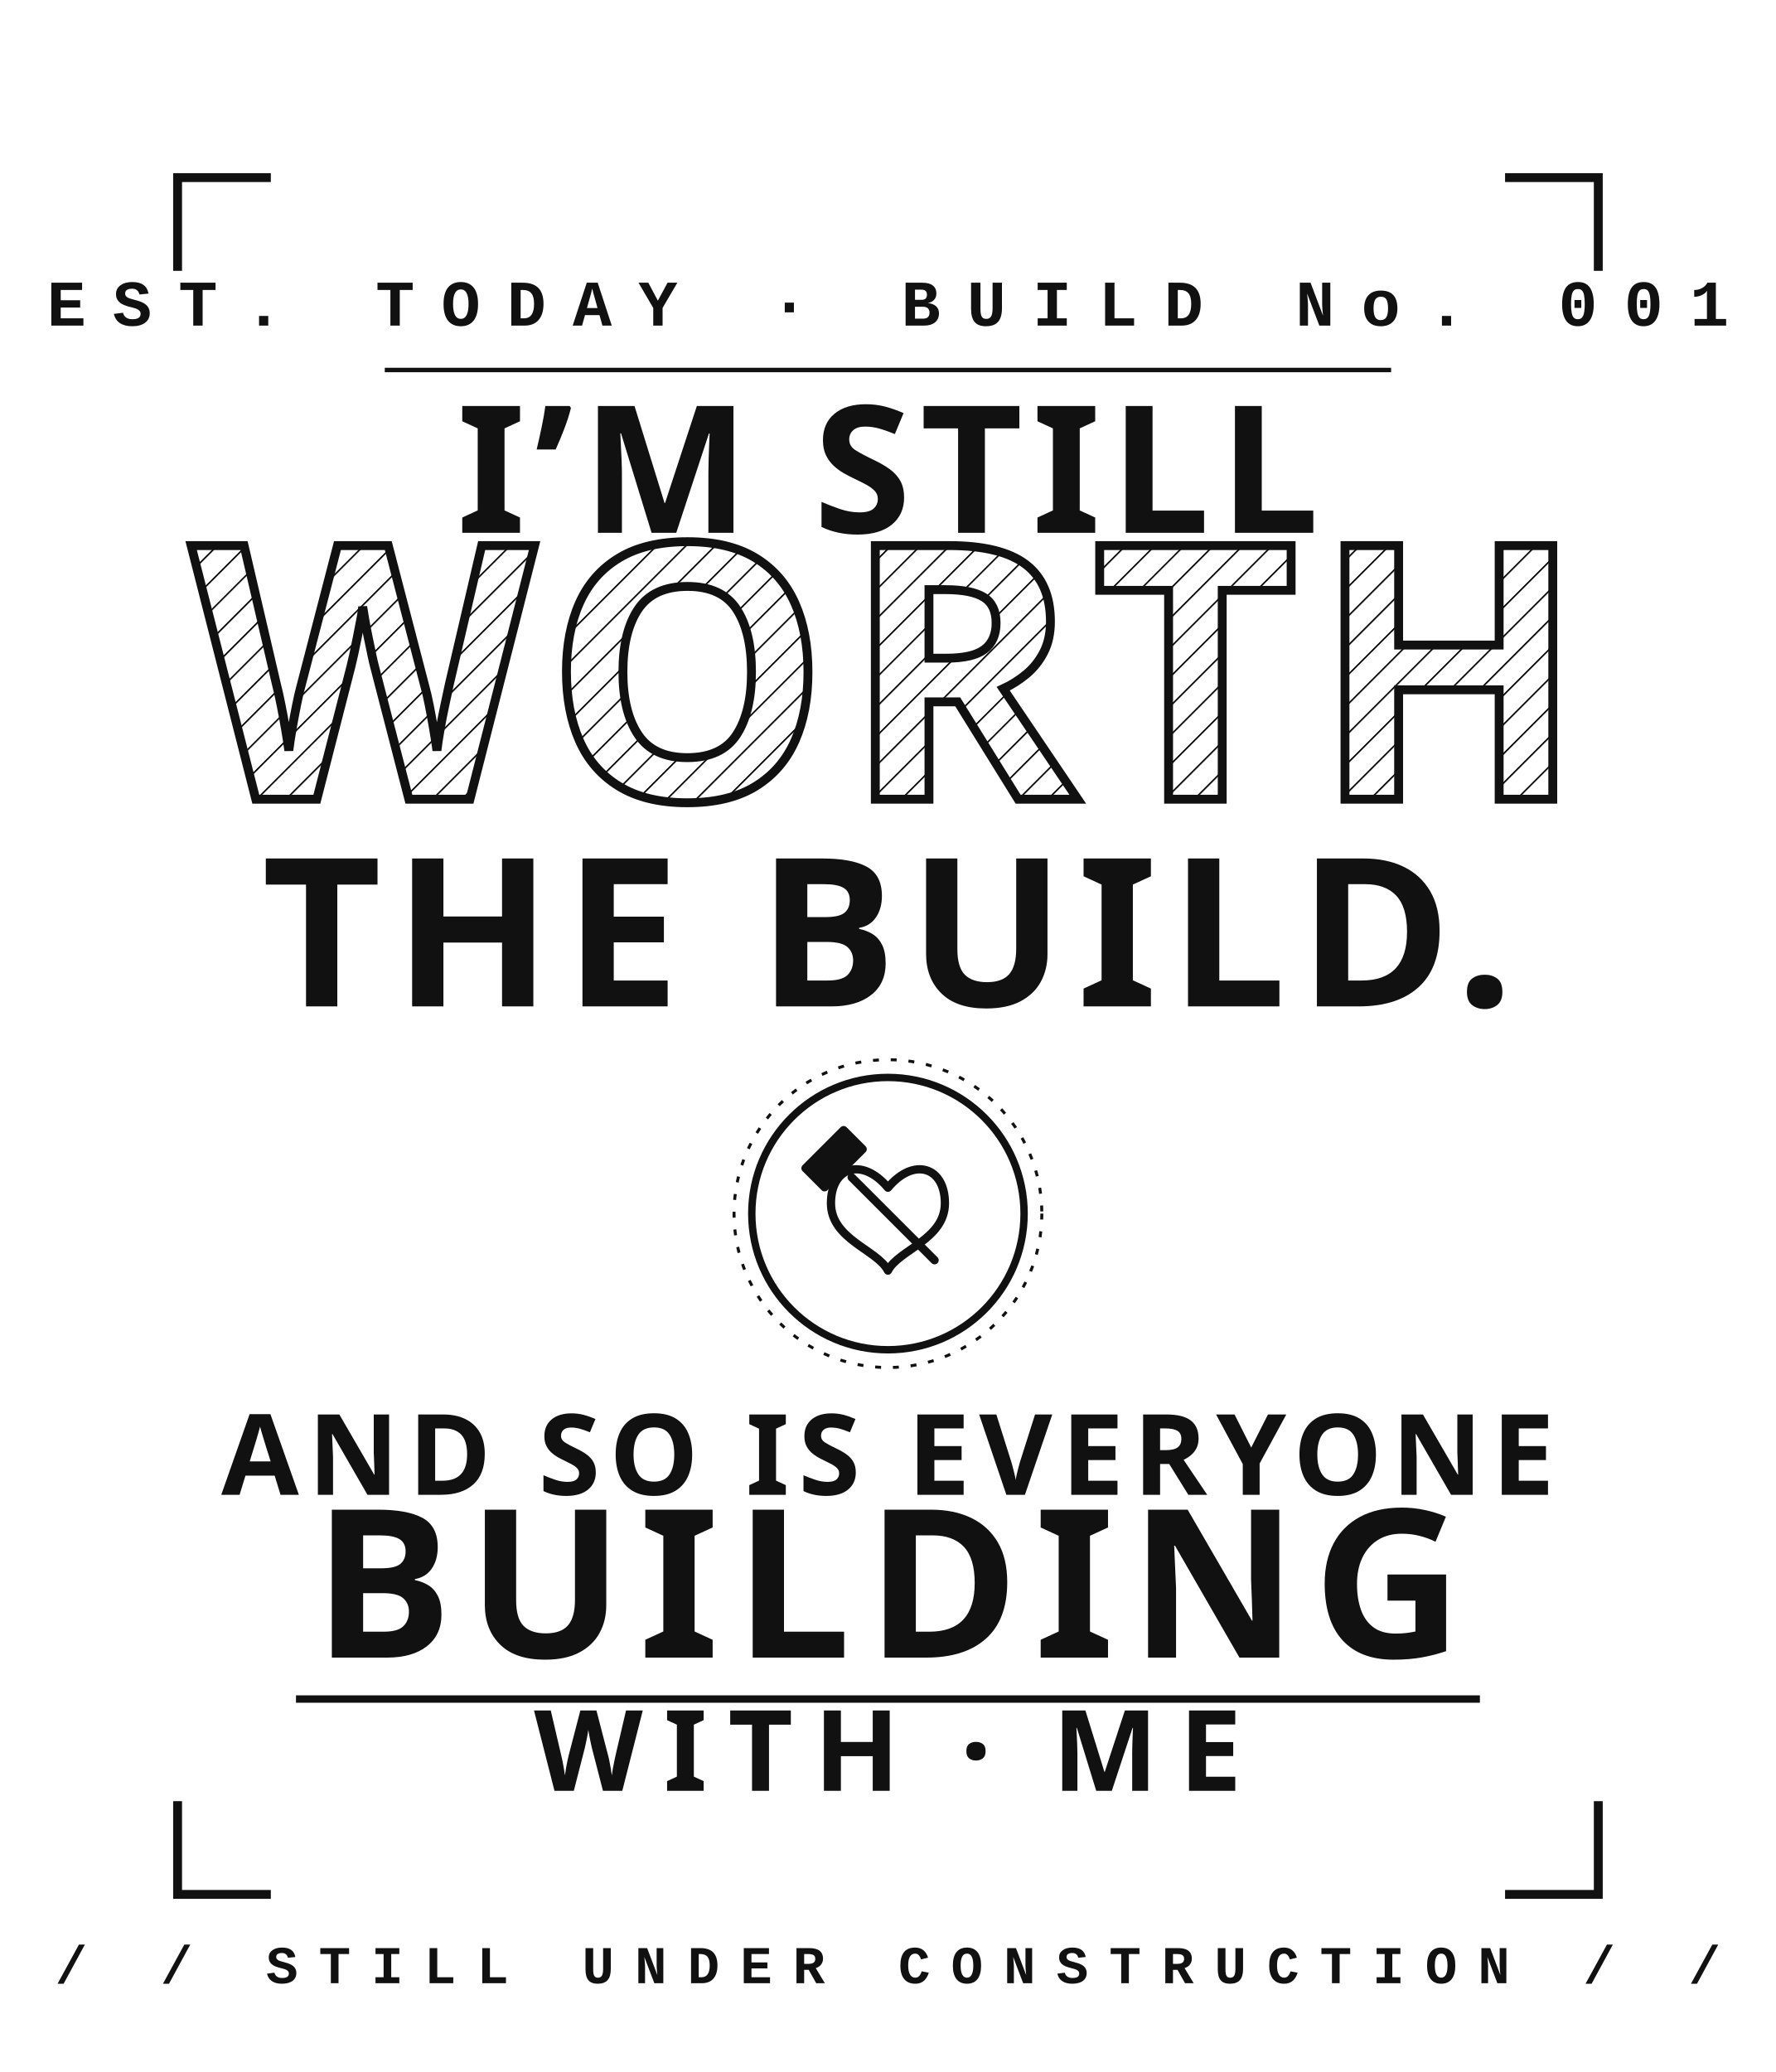
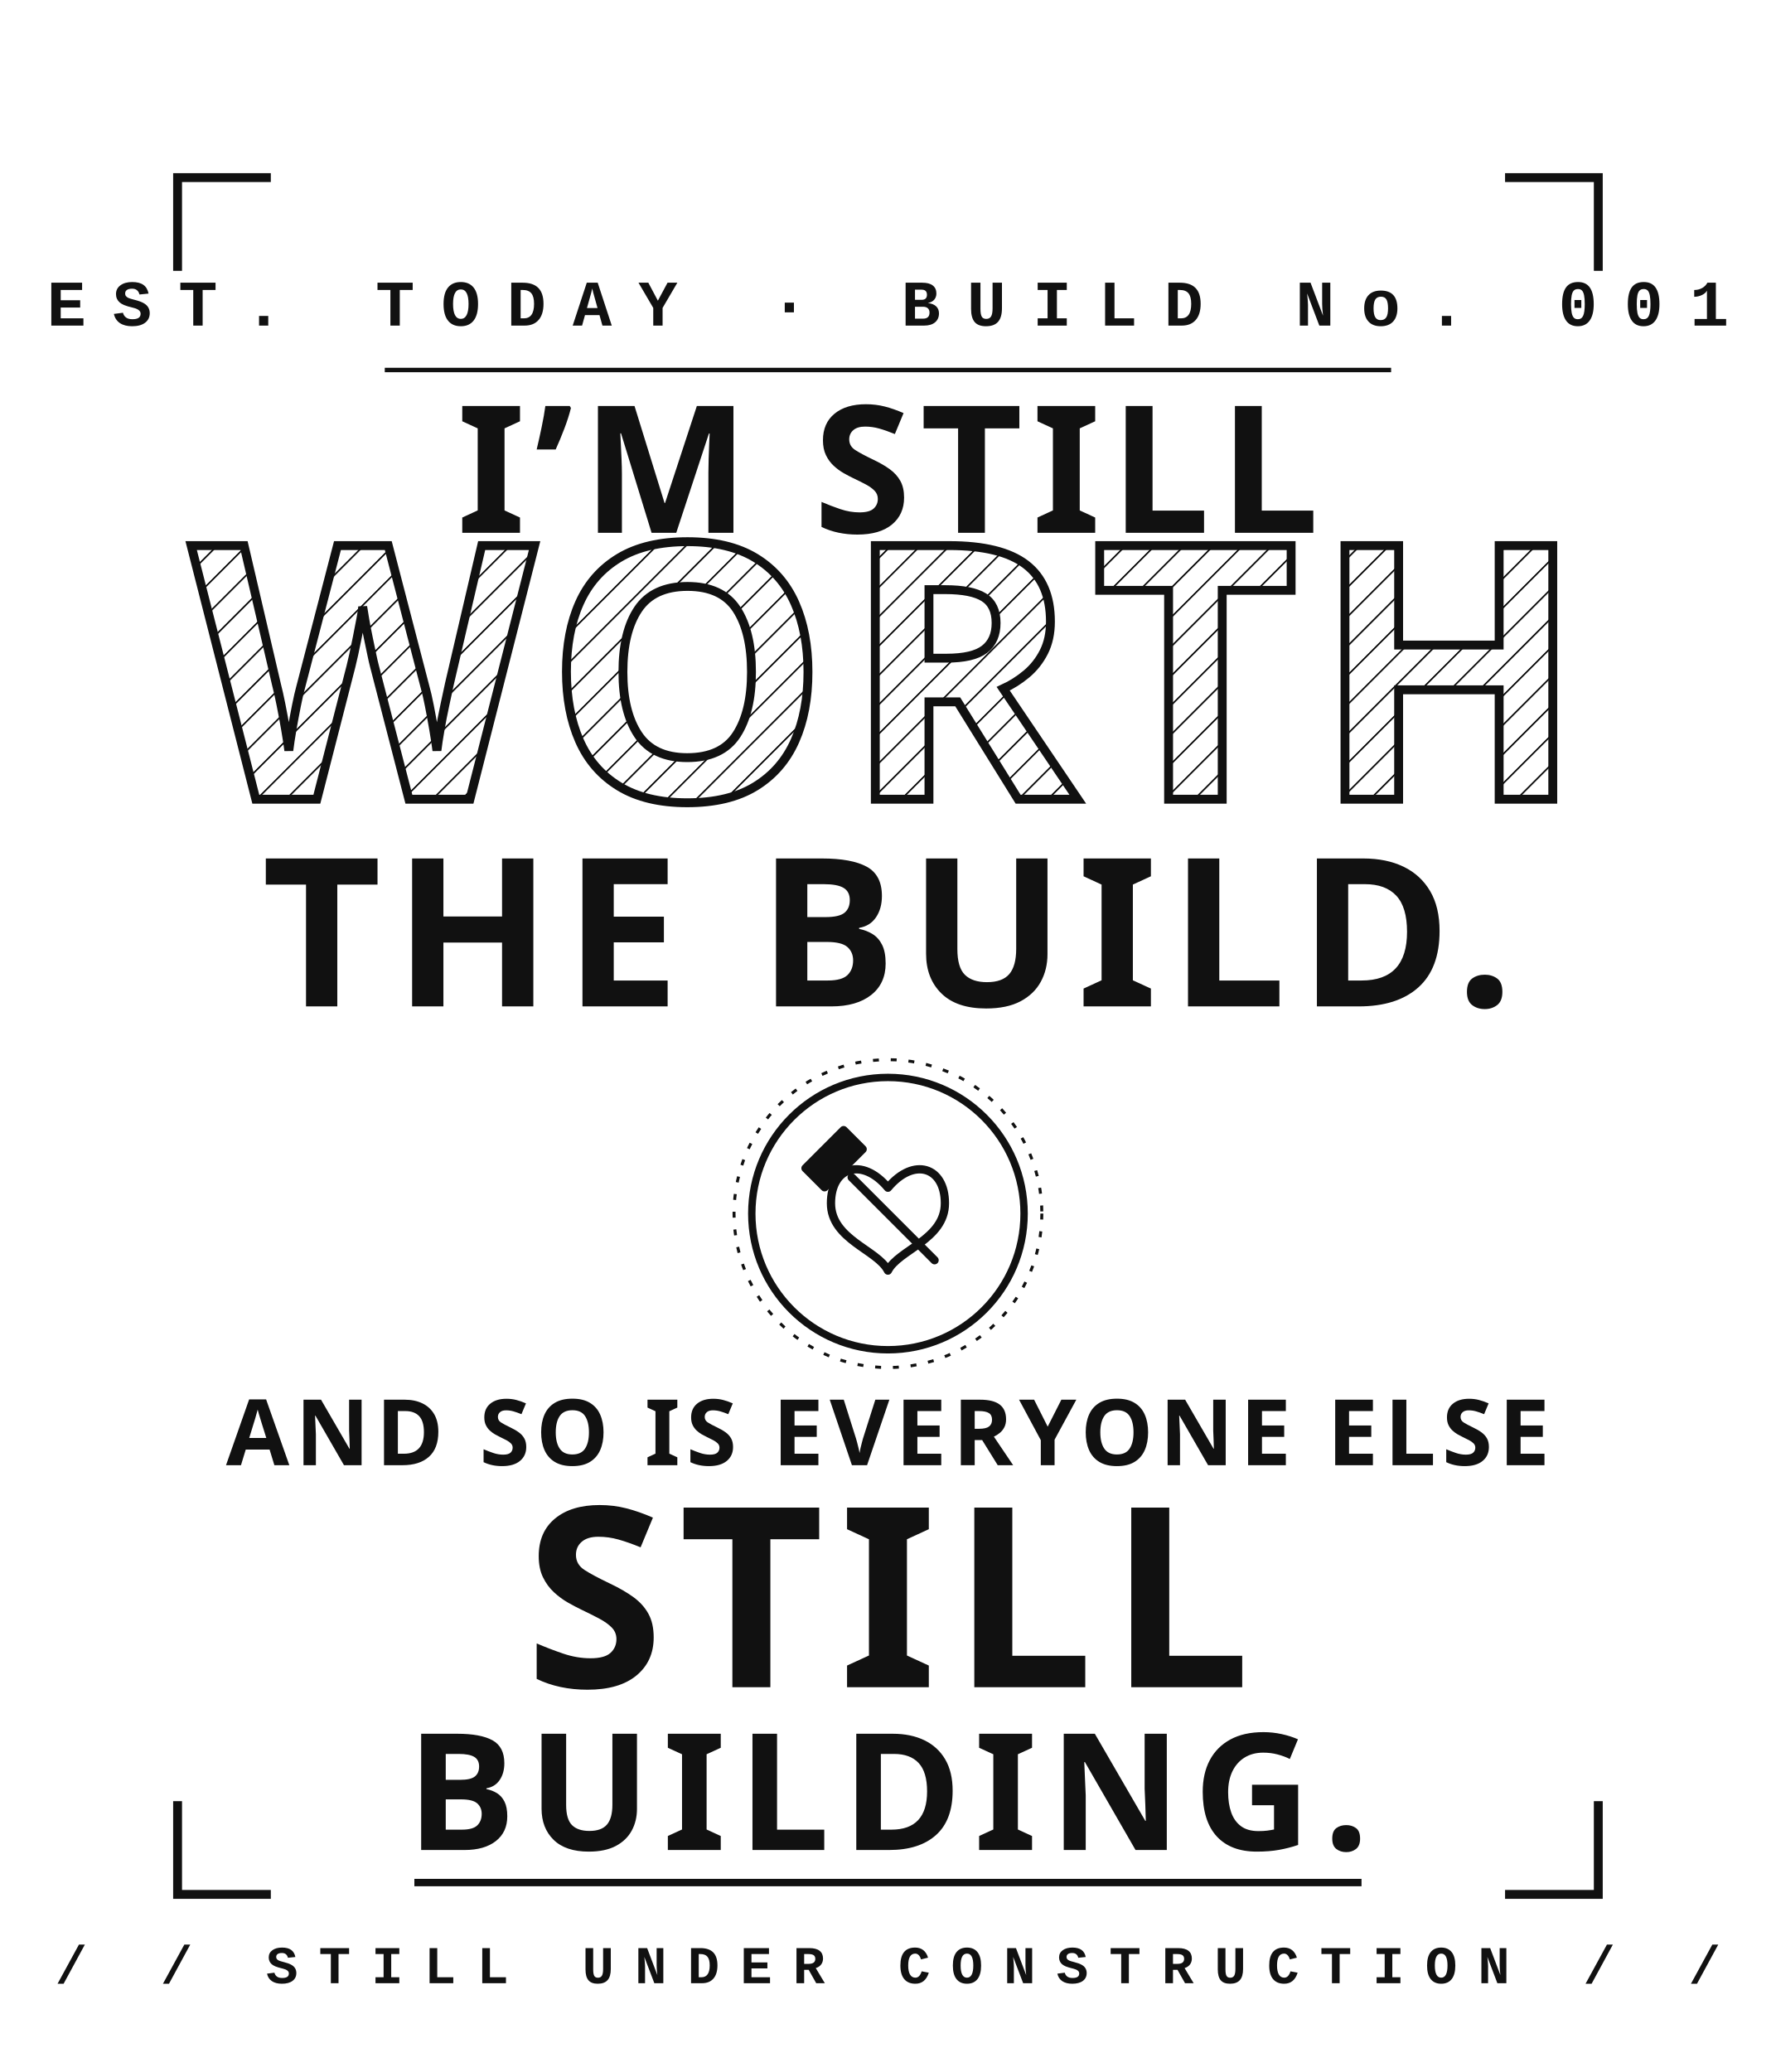
<svg xmlns="http://www.w3.org/2000/svg" viewBox="0 0 1200 1400" width="1200" height="1400" role="img" aria-labelledby="title desc">
  <defs>
    <pattern id="hatch" width="14" height="14" patternUnits="userSpaceOnUse" patternTransform="rotate(45)">
      <line x1="0" y1="0" x2="0" y2="14" stroke="currentColor" stroke-width="2" />
    </pattern>
    <symbol id="brandmark" viewBox="-100 -100 200 200">
      <path d="M 0 55                C -10 35, -55 25, -55 -10                C -55 -45, -25 -55, 0 -25                C 25 -55, 55 -45, 55 -10                C 55 25, 10 35, 0 55 Z" fill="none" stroke="currentColor" stroke-width="8" stroke-linejoin="round" />
      <g stroke="currentColor" stroke-width="8" stroke-linecap="round" stroke-linejoin="round" fill="none">
        <line x1="-35" y1="-35" x2="45" y2="45" />
        <rect x="-78" y="-66" width="52" height="26" transform="rotate(-45 -52 -53)" fill="currentColor" />
      </g>
    </symbol>
  </defs>
  <g color="#111111" font-family="'Impact', 'Oswald', 'Bebas Neue', 'Arial Black', sans-serif" text-anchor="middle">
    <g stroke="currentColor" stroke-width="6" fill="none" stroke-linecap="square">
      <polyline points="120,180 120,120 180,120" />
      <polyline points="1080,180 1080,120 1020,120" />
      <polyline points="120,1220 120,1280 180,1280" />
      <polyline points="1020,1280 1080,1280 1080,1220" />
    </g>
    <text x="600" y="220" font-size="44" letter-spacing="18" fill="currentColor" font-family="'Courier New', monospace" font-weight="bold">
      EST. TODAY · BUILD No. 001
    </text>
    <line x1="260" y1="250" x2="940" y2="250" stroke="currentColor" stroke-width="3" />
    <text x="600" y="360" font-size="120" font-weight="900" fill="currentColor" letter-spacing="6">
      I’M STILL
    </text>
    <g>
      <text x="600" y="540" font-size="240" font-weight="900" fill="url(#hatch)" stroke="currentColor" stroke-width="6" letter-spacing="10">WORTH</text>
    </g>
    <text x="600" y="680" font-size="140" font-weight="900" fill="currentColor" letter-spacing="8">
      THE BUILD.
    </text>
    <g transform="translate(600 820)">
      <circle cx="0" cy="0" r="92" fill="none" stroke="currentColor" stroke-width="5" />
      <circle cx="0" cy="0" r="104" fill="none" stroke="currentColor" stroke-width="2" stroke-dasharray="4 8" />
      <use href="#brandmark" x="-70" y="-70" width="140" height="140" />
    </g>
-     <text x="600" y="1010" font-size="76" font-weight="900" fill="currentColor" letter-spacing="6">
-       AND SO IS EVERYONE
+     <text x="600" y="990" font-size="62" font-weight="900" fill="currentColor" letter-spacing="4">
+       AND SO IS EVERYONE ELSE
+     </text>
+     <text x="600" y="1140" font-size="170" font-weight="900" fill="currentColor" letter-spacing="10">
+       STILL
    </text>
    <g>
-       <text x="600" y="1120" font-size="140" font-weight="900" fill="currentColor" letter-spacing="10">
-         BUILDING
+       <text x="600" y="1250" font-size="110" font-weight="900" fill="currentColor" letter-spacing="8">
+         BUILDING.
      </text>
-       <line x1="200" y1="1148" x2="1000" y2="1148" stroke="currentColor" stroke-width="5" />
+       <line x1="280" y1="1272" x2="920" y2="1272" stroke="currentColor" stroke-width="5" />
    </g>
-     <text x="600" y="1210" font-size="76" font-weight="900" fill="currentColor" letter-spacing="14">
-       WITH · ME
-     </text>
    <text x="600" y="1340" font-size="36" letter-spacing="14" fill="currentColor" font-family="'Courier New', monospace" font-weight="bold">
      / / STILL UNDER CONSTRUCTION / /
    </text>
  </g>
</svg>
